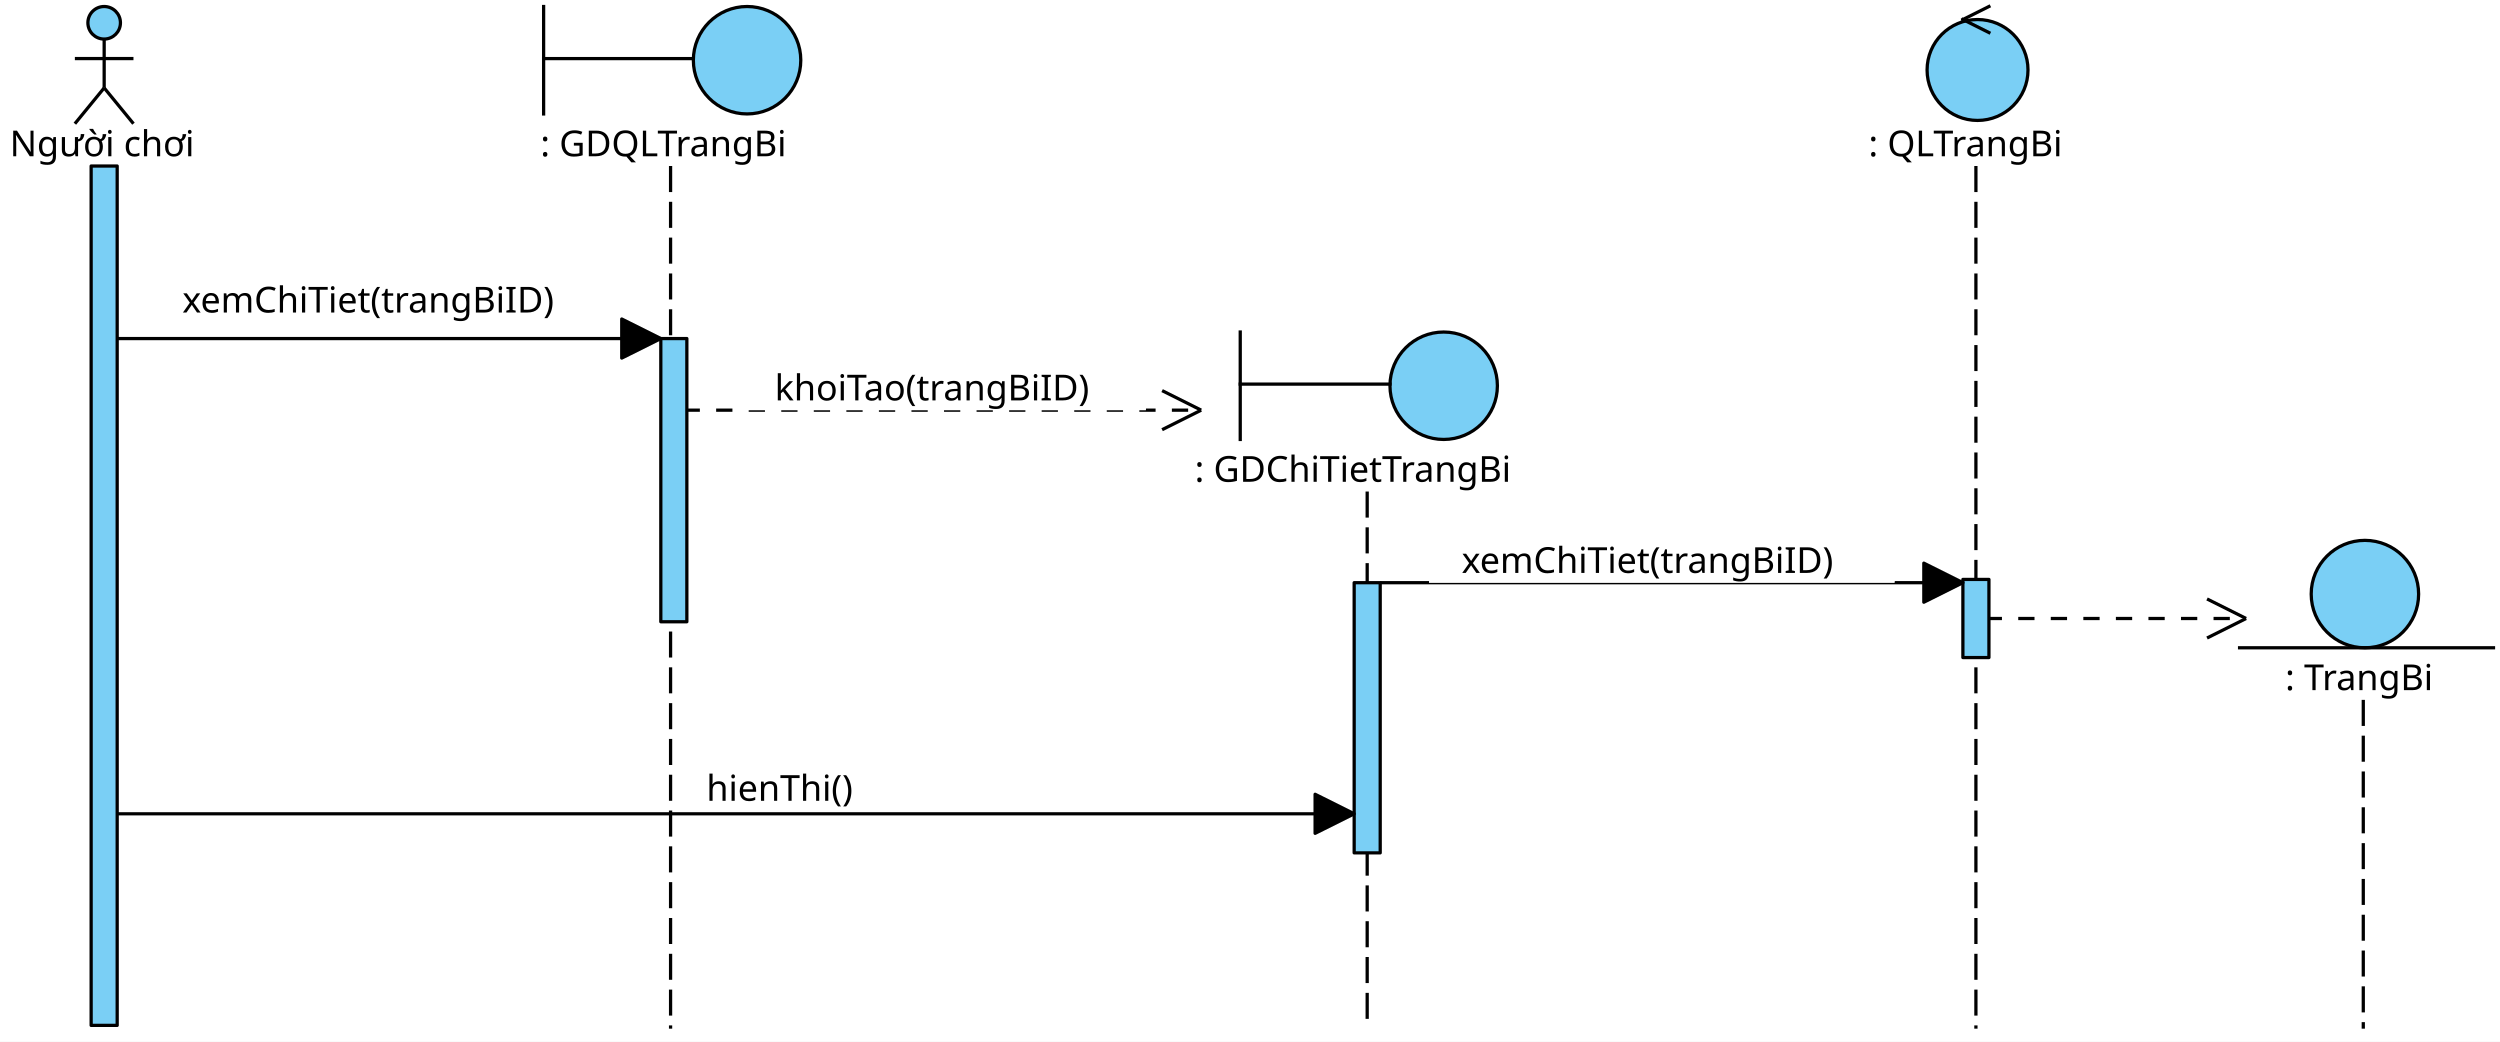
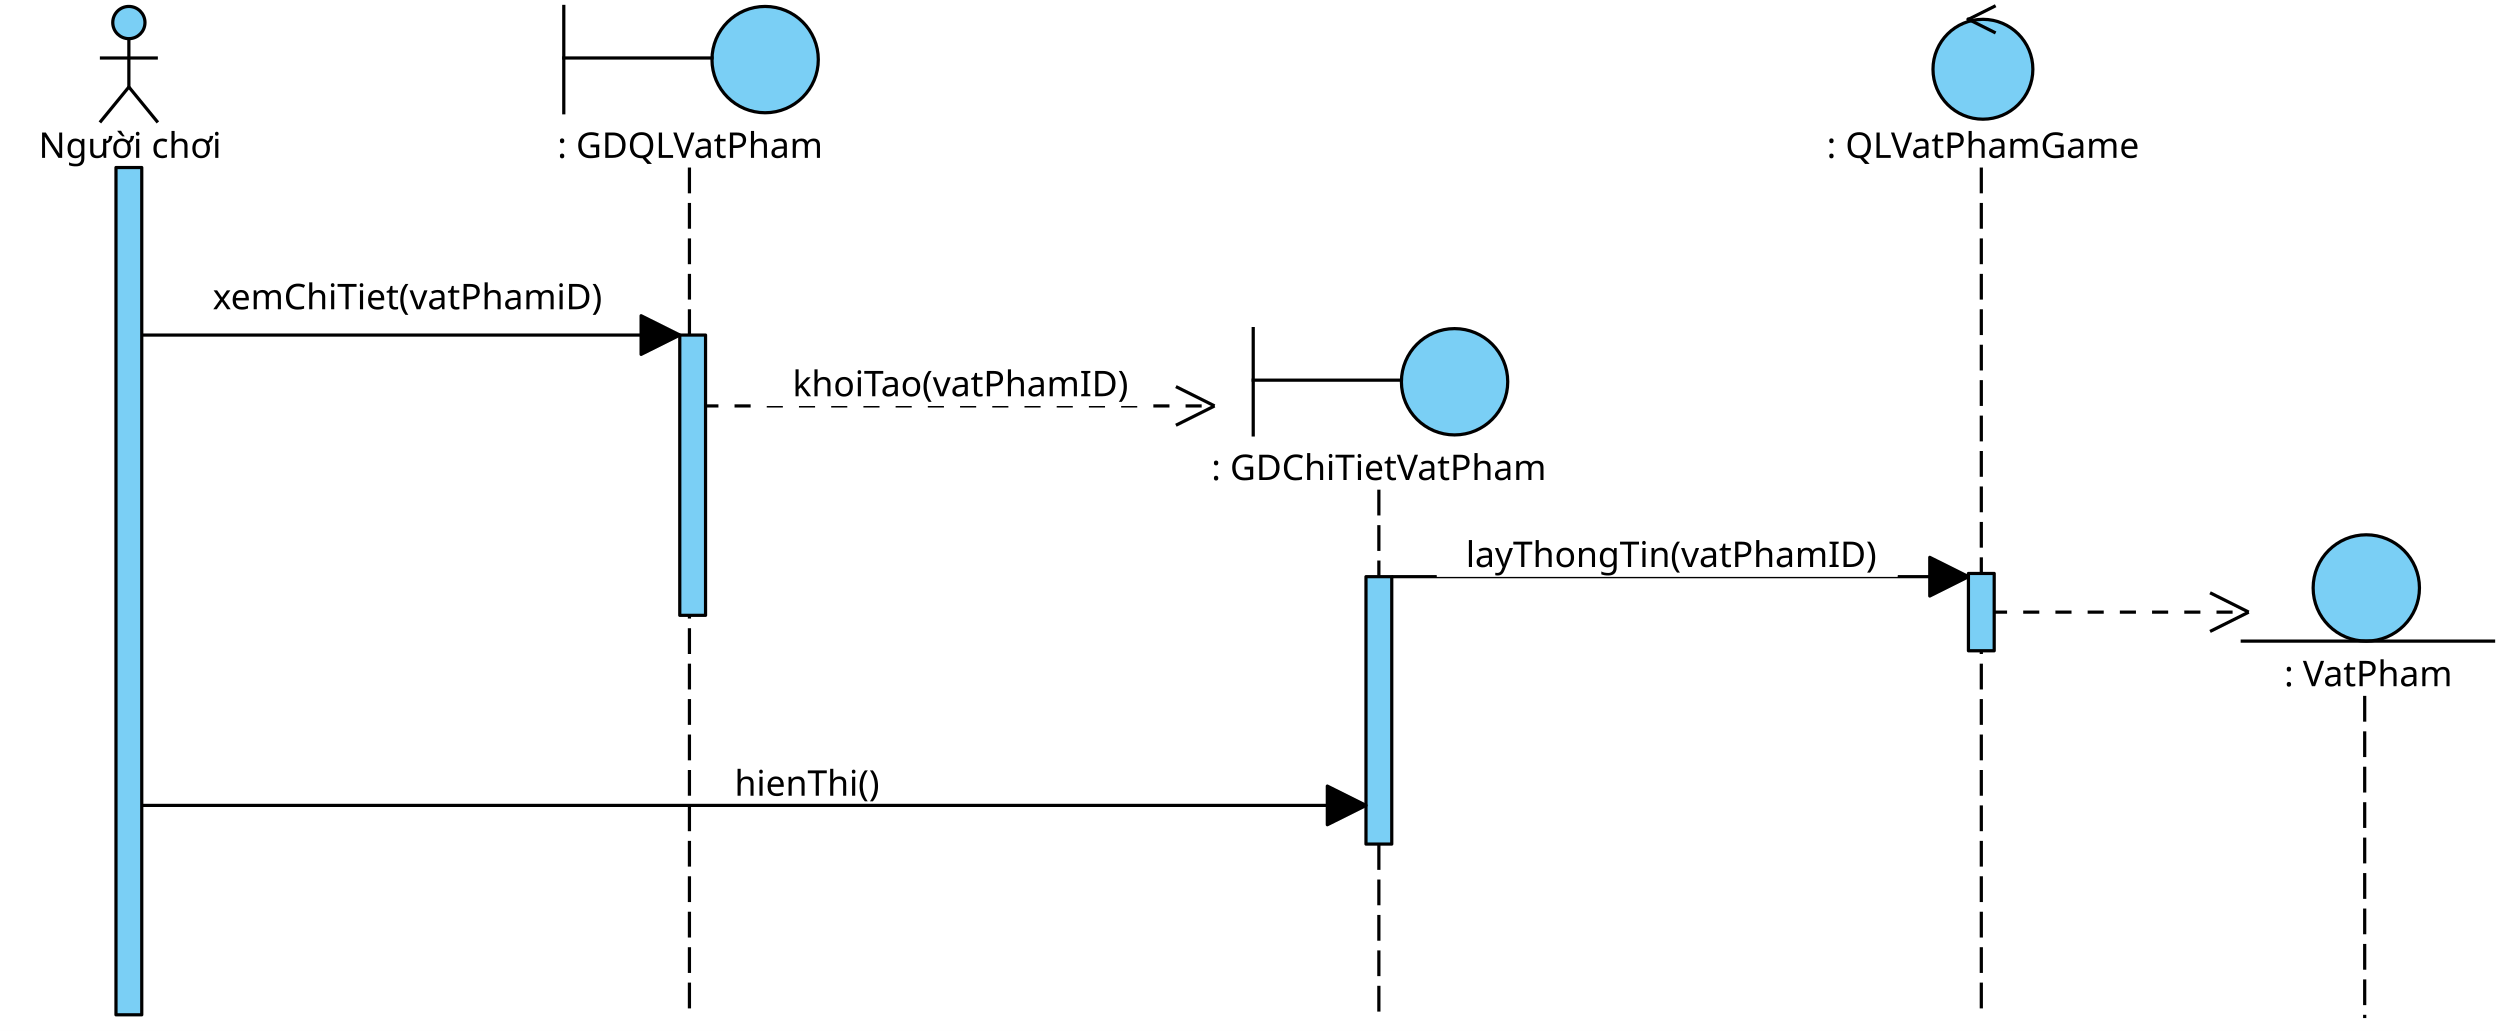
- <svg xmlns="http://www.w3.org/2000/svg" fill-opacity="0" color-rendering="auto" color-interpolation="auto" text-rendering="auto" stroke="rgb(0,0,0)" stroke-linecap="square" width="768" stroke-miterlimit="10" shape-rendering="auto" stroke-opacity="0" fill="rgb(0,0,0)" stroke-dasharray="none" font-weight="normal" stroke-width="1" height="320" font-family="'Dialog'" font-style="normal" stroke-linejoin="miter" font-size="12px" stroke-dashoffset="0" image-rendering="auto">
+ <svg xmlns="http://www.w3.org/2000/svg" fill-opacity="0" color-rendering="auto" color-interpolation="auto" text-rendering="auto" stroke="rgb(0,0,0)" stroke-linecap="square" width="776" stroke-miterlimit="10" shape-rendering="auto" stroke-opacity="0" fill="rgb(0,0,0)" stroke-dasharray="none" font-weight="normal" stroke-width="1" height="320" font-family="'Dialog'" font-style="normal" stroke-linejoin="miter" font-size="12px" stroke-dashoffset="0" image-rendering="auto">
  <defs id="genericDefs" />
  <g>
    <defs id="defs1">
      <clipPath clipPathUnits="userSpaceOnUse" id="clipPath1">
        <path d="M-7 -7 L71 -7 L71 325 L-7 325 L-7 -7 Z" />
      </clipPath>
      <clipPath clipPathUnits="userSpaceOnUse" id="clipPath2">
        <path d="M-7 -7 L137 -7 L137 325 L-7 325 L-7 -7 Z" />
      </clipPath>
      <clipPath clipPathUnits="userSpaceOnUse" id="clipPath3">
        <path d="M-7 -7 L19 -7 L19 98 L-7 98 L-7 -7 Z" />
      </clipPath>
      <clipPath clipPathUnits="userSpaceOnUse" id="clipPath4">
        <path d="M-7 -7 L120 -7 L120 325 L-7 325 L-7 -7 Z" />
      </clipPath>
      <clipPath clipPathUnits="userSpaceOnUse" id="clipPath5">
        <path d="M-7 -7 L19 -7 L19 35 L-7 35 L-7 -7 Z" />
      </clipPath>
      <clipPath clipPathUnits="userSpaceOnUse" id="clipPath6">
        <path d="M-7 -7 L85 -7 L85 161 L-7 161 L-7 -7 Z" />
      </clipPath>
      <clipPath clipPathUnits="userSpaceOnUse" id="clipPath7">
        <path d="M-7 -7 L114 -7 L114 225 L-7 225 L-7 -7 Z" />
      </clipPath>
      <clipPath clipPathUnits="userSpaceOnUse" id="clipPath8">
        <path d="M-7 -7 L19 -7 L19 94 L-7 94 L-7 -7 Z" />
      </clipPath>
      <clipPath clipPathUnits="userSpaceOnUse" id="clipPath9">
-         <path d="M-79 -14 L158 -14 L158 28 L-79 28 L-79 -14 Z" />
+         <path d="M-76 -15 L152 -15 L152 30 L-76 30 L-76 -15 Z" />
      </clipPath>
      <clipPath clipPathUnits="userSpaceOnUse" id="clipPath10">
-         <path d="M-95 -14 L190 -14 L190 28 L-95 28 L-95 -14 Z" />
+         <path d="M-96 -15 L192 -15 L192 30 L-96 30 L-96 -15 Z" />
      </clipPath>
      <clipPath clipPathUnits="userSpaceOnUse" id="clipPath11">
-         <path d="M-78 -14 L156 -14 L156 28 L-78 28 L-78 -14 Z" />
+         <path d="M-109 -15 L218 -15 L218 30 L-109 30 L-109 -15 Z" />
      </clipPath>
      <clipPath clipPathUnits="userSpaceOnUse" id="clipPath12">
-         <path d="M-63 -14 L126 -14 L126 28 L-63 28 L-63 -14 Z" />
+         <path d="M-64 -15 L128 -15 L128 30 L-64 30 L-64 -15 Z" />
      </clipPath>
      <clipPath clipPathUnits="userSpaceOnUse" id="clipPath13">
-         <path d="M-119 -14 L238 -14 L238 28 L-119 28 L-119 -14 Z" />
+         <path d="M-116 -15 L232 -15 L232 30 L-116 30 L-116 -15 Z" />
      </clipPath>
      <clipPath clipPathUnits="userSpaceOnUse" id="clipPath14">
        <path d="M0 0 L271 0 L271 104 L0 104 L0 0 Z" />
      </clipPath>
      <clipPath clipPathUnits="userSpaceOnUse" id="clipPath15">
-         <path d="M203 31 L203 45 L60 45 L60 31 ZM0 0 L0 104 L271 104 L271 72 L242 72 L242 58 L271 58 L271 0 Z" />
+         <path d="M199 30 L199 45 L62 45 L62 30 ZM0 0 L0 104 L271 104 L271 72 L242 72 L242 57 L271 57 L271 0 Z" />
      </clipPath>
      <clipPath clipPathUnits="userSpaceOnUse" id="clipPath16">
        <path d="M0 0 L283 0 L283 104 L0 104 L0 0 Z" />
      </clipPath>
      <clipPath clipPathUnits="userSpaceOnUse" id="clipPath17">
-         <path d="M208 36 L208 50 L65 50 L65 36 ZM0 0 L0 8 L106 8 L106 22 L0 22 L0 104 L283 104 L283 0 Z" />
+         <path d="M207 35 L207 50 L64 50 L64 35 ZM0 0 L0 8 L104 8 L104 23 L0 23 L0 104 L283 104 L283 0 Z" />
      </clipPath>
      <clipPath clipPathUnits="userSpaceOnUse" id="clipPath18">
        <path d="M0 0 L183 0 L183 104 L0 104 L0 0 Z" />
      </clipPath>
      <clipPath clipPathUnits="userSpaceOnUse" id="clipPath19">
-         <path d="M0 0 L0 25 L21 25 L21 39 L0 39 L0 104 L183 104 L183 75 L135 75 L135 61 L183 61 L183 0 Z" />
+         <path d="M0 0 L0 24 L20 24 L20 39 L0 39 L0 104 L183 104 L183 76 L134 76 L134 61 L183 61 L183 0 Z" />
      </clipPath>
      <clipPath clipPathUnits="userSpaceOnUse" id="clipPath20">
        <path d="M0 0 L262 0 L262 104 L0 104 L0 0 Z" />
      </clipPath>
      <clipPath clipPathUnits="userSpaceOnUse" id="clipPath21">
-         <path d="M191 36 L191 50 L67 50 L67 36 ZM0 0 L0 9 L28 9 L28 23 L0 23 L0 104 L262 104 L262 75 L200 75 L200 61 L262 61 L262 0 Z" />
+         <path d="M188 35 L188 50 L67 50 L67 35 ZM0 0 L0 8 L24 8 L24 23 L0 23 L0 104 L262 104 L262 76 L201 76 L201 61 L262 61 L262 0 Z" />
      </clipPath>
      <clipPath clipPathUnits="userSpaceOnUse" id="clipPath22">
        <path d="M0 0 L484 0 L484 104 L0 104 L0 0 Z" />
      </clipPath>
      <clipPath clipPathUnits="userSpaceOnUse" id="clipPath23">
        <path d="M292 35 L292 49 L222 49 L222 35 ZM0 0 L0 104 L484 104 L484 0 Z" />
      </clipPath>
      <clipPath clipPathUnits="userSpaceOnUse" id="clipPath24">
        <path d="M-70 -14 L140 -14 L140 28 L-70 28 L-70 -14 Z" />
      </clipPath>
      <clipPath clipPathUnits="userSpaceOnUse" id="clipPath25">
-         <path d="M-124 -14 L248 -14 L248 28 L-124 28 L-124 -14 Z" />
+         <path d="M-121 -15 L242 -15 L242 30 L-121 30 L-121 -15 Z" />
      </clipPath>
      <clipPath clipPathUnits="userSpaceOnUse" id="clipPath26">
-         <path d="M-143 -14 L286 -14 L286 28 L-143 28 L-143 -14 Z" />
+         <path d="M-143 -15 L286 -15 L286 30 L-143 30 L-143 -15 Z" />
+       </clipPath>
+       <clipPath clipPathUnits="userSpaceOnUse" id="clipPath27">
+         <path d="M-137 -15 L274 -15 L274 30 L-137 30 L-137 -15 Z" />
      </clipPath>
    </defs>
    <g fill="white" text-rendering="geometricPrecision" fill-opacity="1" stroke-opacity="1" stroke="white">
-       <rect x="0" width="768" height="320" y="0" stroke="none" />
-     </g>
-     <g font-size="11px" transform="translate(2,2)" fill-opacity="1" fill="rgb(122,207,245)" text-rendering="geometricPrecision" image-rendering="optimizeQuality" font-family="sans-serif" stroke="rgb(122,207,245)" stroke-opacity="1">
+       <rect x="0" width="776" height="320" y="0" stroke="none" />
+     </g>
+     <g font-size="11px" transform="translate(10,2)" fill-opacity="1" fill="rgb(122,207,245)" text-rendering="geometricPrecision" image-rendering="optimizeQuality" font-family="sans-serif" stroke="rgb(122,207,245)" stroke-opacity="1">
      <circle r="5" clip-path="url(#clipPath1)" cx="30" cy="5" stroke="none" />
-       <rect x="26" width="8" height="264" y="49" clip-path="url(#clipPath1)" stroke="none" />
-     </g>
-     <g stroke-linecap="butt" font-size="11px" transform="translate(2,2)" fill-opacity="1" fill="black" text-rendering="geometricPrecision" image-rendering="optimizeQuality" font-family="sans-serif" stroke-linejoin="round" stroke="black" stroke-opacity="1" stroke-miterlimit="0">
+       <rect x="26" width="8" height="263" y="50" clip-path="url(#clipPath1)" stroke="none" />
+     </g>
+     <g stroke-linecap="butt" font-size="11px" transform="translate(10,2)" fill-opacity="1" fill="black" text-rendering="geometricPrecision" image-rendering="optimizeQuality" font-family="sans-serif" stroke-linejoin="round" stroke="black" stroke-opacity="1" stroke-miterlimit="0">
      <circle fill="none" r="5" clip-path="url(#clipPath1)" cx="30" cy="5" />
-       <rect fill="none" x="26" width="8" height="264" y="49" clip-path="url(#clipPath1)" />
+       <rect fill="none" x="26" width="8" height="263" y="50" clip-path="url(#clipPath1)" />
      <line y2="25" fill="none" x1="30" clip-path="url(#clipPath1)" x2="30" y1="10" />
      <line y2="36" fill="none" x1="30" clip-path="url(#clipPath1)" x2="21" y1="25" />
      <line y2="36" fill="none" x1="30" clip-path="url(#clipPath1)" x2="39" y1="25" />
      <line y2="16" fill="none" x1="21" clip-path="url(#clipPath1)" x2="39" y1="16" />
    </g>
-     <g font-size="11px" transform="translate(144,2)" fill-opacity="1" fill="rgb(122,207,245)" text-rendering="geometricPrecision" image-rendering="optimizeQuality" font-family="sans-serif" stroke="rgb(122,207,245)" stroke-opacity="1">
+     <g font-size="11px" transform="translate(152,2)" fill-opacity="1" fill="rgb(122,207,245)" text-rendering="geometricPrecision" image-rendering="optimizeQuality" font-family="sans-serif" stroke="rgb(122,207,245)" stroke-opacity="1">
      <circle r="16.5" clip-path="url(#clipPath2)" cx="85.5" cy="16.5" stroke="none" />
      <line clip-path="url(#clipPath2)" fill="none" x1="23" x2="23" y1="0" y2="33" stroke="black" />
      <line clip-path="url(#clipPath2)" fill="none" x1="23" x2="69" y1="16" y2="16" stroke="black" />
      <circle fill="none" r="16.5" clip-path="url(#clipPath2)" cx="85.5" cy="16.5" stroke="black" />
    </g>
-     <g fill-opacity="1" text-rendering="geometricPrecision" stroke="black" stroke-linecap="butt" transform="translate(144,2)" stroke-miterlimit="0" stroke-opacity="1" fill="black" stroke-dasharray="8,3" font-family="sans-serif" stroke-linejoin="bevel" font-size="11px" image-rendering="optimizeQuality">
-       <line y2="314" fill="none" x1="62" clip-path="url(#clipPath2)" x2="62" y1="49" />
-     </g>
-     <g font-size="11px" transform="translate(203,104)" fill-opacity="1" fill="rgb(122,207,245)" text-rendering="geometricPrecision" image-rendering="optimizeQuality" font-family="sans-serif" stroke="rgb(122,207,245)" stroke-opacity="1">
+     <g fill-opacity="1" text-rendering="geometricPrecision" stroke="black" stroke-linecap="butt" transform="translate(152,2)" stroke-miterlimit="0" stroke-opacity="1" fill="black" stroke-dasharray="8,3" font-family="sans-serif" stroke-linejoin="bevel" font-size="11px" image-rendering="optimizeQuality">
+       <line y2="314" fill="none" x1="62" clip-path="url(#clipPath2)" x2="62" y1="50" />
+     </g>
+     <g font-size="11px" transform="translate(211,104)" fill-opacity="1" fill="rgb(122,207,245)" text-rendering="geometricPrecision" image-rendering="optimizeQuality" font-family="sans-serif" stroke="rgb(122,207,245)" stroke-opacity="1">
      <rect x="0" width="8" height="87" y="0" clip-path="url(#clipPath3)" stroke="none" />
    </g>
-     <g stroke-linecap="butt" font-size="11px" transform="translate(203,104)" fill-opacity="1" fill="black" text-rendering="geometricPrecision" image-rendering="optimizeQuality" font-family="sans-serif" stroke-linejoin="round" stroke="black" stroke-opacity="1" stroke-miterlimit="0">
+     <g stroke-linecap="butt" font-size="11px" transform="translate(211,104)" fill-opacity="1" fill="black" text-rendering="geometricPrecision" image-rendering="optimizeQuality" font-family="sans-serif" stroke-linejoin="round" stroke="black" stroke-opacity="1" stroke-miterlimit="0">
      <rect fill="none" x="0" width="8" height="87" y="0" clip-path="url(#clipPath3)" />
    </g>
-     <g font-size="11px" transform="translate(553,2)" fill-opacity="1" fill="rgb(122,207,245)" text-rendering="geometricPrecision" image-rendering="optimizeQuality" font-family="sans-serif" stroke="rgb(122,207,245)" stroke-opacity="1">
+     <g font-size="11px" transform="translate(561,2)" fill-opacity="1" fill="rgb(122,207,245)" text-rendering="geometricPrecision" image-rendering="optimizeQuality" font-family="sans-serif" stroke="rgb(122,207,245)" stroke-opacity="1">
      <circle r="15.5" clip-path="url(#clipPath4)" cx="54.5" cy="19.5" stroke="none" />
      <circle fill="none" r="15.5" clip-path="url(#clipPath4)" cx="54.5" cy="19.5" stroke="black" />
      <line clip-path="url(#clipPath4)" fill="none" x1="50" x2="58" y1="4" y2="0" stroke="black" />
      <line clip-path="url(#clipPath4)" fill="none" x1="50" x2="58" y1="4" y2="8" stroke="black" />
    </g>
-     <g fill-opacity="1" text-rendering="geometricPrecision" stroke="black" stroke-linecap="butt" transform="translate(553,2)" stroke-miterlimit="0" stroke-opacity="1" fill="black" stroke-dasharray="8,3" font-family="sans-serif" stroke-linejoin="bevel" font-size="11px" image-rendering="optimizeQuality">
-       <line y2="314" fill="none" x1="54" clip-path="url(#clipPath4)" x2="54" y1="49" />
-     </g>
-     <g font-size="11px" transform="translate(603,178)" fill-opacity="1" fill="rgb(122,207,245)" text-rendering="geometricPrecision" image-rendering="optimizeQuality" font-family="sans-serif" stroke="rgb(122,207,245)" stroke-opacity="1">
+     <g fill-opacity="1" text-rendering="geometricPrecision" stroke="black" stroke-linecap="butt" transform="translate(561,2)" stroke-miterlimit="0" stroke-opacity="1" fill="black" stroke-dasharray="8,3" font-family="sans-serif" stroke-linejoin="bevel" font-size="11px" image-rendering="optimizeQuality">
+       <line y2="314" fill="none" x1="54" clip-path="url(#clipPath4)" x2="54" y1="50" />
+     </g>
+     <g font-size="11px" transform="translate(611,178)" fill-opacity="1" fill="rgb(122,207,245)" text-rendering="geometricPrecision" image-rendering="optimizeQuality" font-family="sans-serif" stroke="rgb(122,207,245)" stroke-opacity="1">
      <rect x="0" width="8" height="24" y="0" clip-path="url(#clipPath5)" stroke="none" />
    </g>
-     <g stroke-linecap="butt" font-size="11px" transform="translate(603,178)" fill-opacity="1" fill="black" text-rendering="geometricPrecision" image-rendering="optimizeQuality" font-family="sans-serif" stroke-linejoin="round" stroke="black" stroke-opacity="1" stroke-miterlimit="0">
+     <g stroke-linecap="butt" font-size="11px" transform="translate(611,178)" fill-opacity="1" fill="black" text-rendering="geometricPrecision" image-rendering="optimizeQuality" font-family="sans-serif" stroke-linejoin="round" stroke="black" stroke-opacity="1" stroke-miterlimit="0">
      <rect fill="none" x="0" width="8" height="24" y="0" clip-path="url(#clipPath5)" />
    </g>
-     <g font-size="11px" transform="translate(690,166)" fill-opacity="1" fill="rgb(122,207,245)" text-rendering="geometricPrecision" image-rendering="optimizeQuality" font-family="sans-serif" stroke="rgb(122,207,245)" stroke-opacity="1">
+     <g font-size="11px" transform="translate(698,166)" fill-opacity="1" fill="rgb(122,207,245)" text-rendering="geometricPrecision" image-rendering="optimizeQuality" font-family="sans-serif" stroke="rgb(122,207,245)" stroke-opacity="1">
      <circle r="16.5" clip-path="url(#clipPath6)" cx="36.5" cy="16.5" stroke="none" />
      <circle fill="none" r="16.5" clip-path="url(#clipPath6)" cx="36.5" cy="16.5" stroke="black" />
      <line clip-path="url(#clipPath6)" fill="none" x1="-2" x2="76" y1="33" y2="33" stroke="black" />
    </g>
-     <g fill-opacity="1" text-rendering="geometricPrecision" stroke="black" stroke-linecap="butt" transform="translate(690,166)" stroke-miterlimit="0" stroke-opacity="1" fill="black" stroke-dasharray="8,3" font-family="sans-serif" stroke-linejoin="bevel" font-size="11px" image-rendering="optimizeQuality">
-       <line y2="150" fill="none" x1="36" clip-path="url(#clipPath6)" x2="36" y1="49" />
-     </g>
-     <g font-size="11px" transform="translate(369,102)" fill-opacity="1" fill="rgb(122,207,245)" text-rendering="geometricPrecision" image-rendering="optimizeQuality" font-family="sans-serif" stroke="rgb(122,207,245)" stroke-opacity="1">
+     <g fill-opacity="1" text-rendering="geometricPrecision" stroke="black" stroke-linecap="butt" transform="translate(698,166)" stroke-miterlimit="0" stroke-opacity="1" fill="black" stroke-dasharray="8,3" font-family="sans-serif" stroke-linejoin="bevel" font-size="11px" image-rendering="optimizeQuality">
+       <line y2="150" fill="none" x1="36" clip-path="url(#clipPath6)" x2="36" y1="50" />
+     </g>
+     <g font-size="11px" transform="translate(377,102)" fill-opacity="1" fill="rgb(122,207,245)" text-rendering="geometricPrecision" image-rendering="optimizeQuality" font-family="sans-serif" stroke="rgb(122,207,245)" stroke-opacity="1">
      <circle r="16.5" clip-path="url(#clipPath7)" cx="74.5" cy="16.5" stroke="none" />
      <line clip-path="url(#clipPath7)" fill="none" x1="12" x2="12" y1="0" y2="33" stroke="black" />
      <line clip-path="url(#clipPath7)" fill="none" x1="12" x2="58" y1="16" y2="16" stroke="black" />
      <circle fill="none" r="16.5" clip-path="url(#clipPath7)" cx="74.5" cy="16.5" stroke="black" />
    </g>
-     <g fill-opacity="1" text-rendering="geometricPrecision" stroke="black" stroke-linecap="butt" transform="translate(369,102)" stroke-miterlimit="0" stroke-opacity="1" fill="black" stroke-dasharray="8,3" font-family="sans-serif" stroke-linejoin="bevel" font-size="11px" image-rendering="optimizeQuality">
-       <line y2="214" fill="none" x1="51" clip-path="url(#clipPath7)" x2="51" y1="49" />
-     </g>
-     <g font-size="11px" transform="translate(416,179)" fill-opacity="1" fill="rgb(122,207,245)" text-rendering="geometricPrecision" image-rendering="optimizeQuality" font-family="sans-serif" stroke="rgb(122,207,245)" stroke-opacity="1">
+     <g fill-opacity="1" text-rendering="geometricPrecision" stroke="black" stroke-linecap="butt" transform="translate(377,102)" stroke-miterlimit="0" stroke-opacity="1" fill="black" stroke-dasharray="8,3" font-family="sans-serif" stroke-linejoin="bevel" font-size="11px" image-rendering="optimizeQuality">
+       <line y2="214" fill="none" x1="51" clip-path="url(#clipPath7)" x2="51" y1="50" />
+     </g>
+     <g font-size="11px" transform="translate(424,179)" fill-opacity="1" fill="rgb(122,207,245)" text-rendering="geometricPrecision" image-rendering="optimizeQuality" font-family="sans-serif" stroke="rgb(122,207,245)" stroke-opacity="1">
      <rect x="0" width="8" height="83" y="0" clip-path="url(#clipPath8)" stroke="none" />
    </g>
-     <g stroke-linecap="butt" font-size="11px" transform="translate(416,179)" fill-opacity="1" fill="black" text-rendering="geometricPrecision" image-rendering="optimizeQuality" font-family="sans-serif" stroke-linejoin="round" stroke="black" stroke-opacity="1" stroke-miterlimit="0">
+     <g stroke-linecap="butt" font-size="11px" transform="translate(424,179)" fill-opacity="1" fill="black" text-rendering="geometricPrecision" image-rendering="optimizeQuality" font-family="sans-serif" stroke-linejoin="round" stroke="black" stroke-opacity="1" stroke-miterlimit="0">
      <rect fill="none" x="0" width="8" height="83" y="0" clip-path="url(#clipPath8)" />
    </g>
-     <g font-size="11px" transform="translate(-7,37)" fill-opacity="1" fill="black" text-rendering="geometricPrecision" image-rendering="optimizeQuality" font-family="sans-serif" stroke="black" stroke-opacity="1">
-       <text x="10" xml:space="preserve" y="11" clip-path="url(#clipPath9)" stroke="none">Người chơi</text>
-     </g>
-     <g font-size="11px" transform="translate(160,37)" fill-opacity="1" fill="black" text-rendering="geometricPrecision" image-rendering="optimizeQuality" font-family="sans-serif" stroke="black" stroke-opacity="1">
-       <text x="6" xml:space="preserve" y="11" clip-path="url(#clipPath10)" stroke="none">: GDQLTrangBi</text>
-     </g>
-     <g font-size="11px" transform="translate(568,37)" fill-opacity="1" fill="black" text-rendering="geometricPrecision" image-rendering="optimizeQuality" font-family="sans-serif" stroke="black" stroke-opacity="1">
-       <text x="6" xml:space="preserve" y="11" clip-path="url(#clipPath11)" stroke="none">: QLTrangBi</text>
-     </g>
-     <g font-size="11px" transform="translate(696,201)" fill-opacity="1" fill="black" text-rendering="geometricPrecision" image-rendering="optimizeQuality" font-family="sans-serif" stroke="black" stroke-opacity="1">
-       <text x="6" xml:space="preserve" y="11" clip-path="url(#clipPath12)" stroke="none">: TrangBi</text>
-     </g>
-     <g font-size="11px" transform="translate(361,137)" fill-opacity="1" fill="black" text-rendering="geometricPrecision" image-rendering="optimizeQuality" font-family="sans-serif" stroke="black" stroke-opacity="1">
-       <text x="6" xml:space="preserve" y="11" clip-path="url(#clipPath13)" stroke="none">: GDChiTietTrangBi</text>
-     </g>
-     <g stroke-linecap="butt" font-size="11px" transform="translate(-14,54)" fill-opacity="1" fill="black" text-rendering="geometricPrecision" image-rendering="optimizeQuality" font-family="sans-serif" stroke-linejoin="round" stroke="black" stroke-opacity="1">
+     <g font-size="11px" transform="translate(2,37)" fill-opacity="1" fill="black" text-rendering="geometricPrecision" image-rendering="optimizeQuality" font-family="sans-serif" stroke="black" stroke-opacity="1">
+       <text x="10" xml:space="preserve" y="12" clip-path="url(#clipPath9)" stroke="none">Người chơi</text>
+     </g>
+     <g font-size="11px" transform="translate(167,37)" fill-opacity="1" fill="black" text-rendering="geometricPrecision" image-rendering="optimizeQuality" font-family="sans-serif" stroke="black" stroke-opacity="1">
+       <text x="6" xml:space="preserve" y="12" clip-path="url(#clipPath10)" stroke="none">: GDQLVatPham</text>
+     </g>
+     <g font-size="11px" transform="translate(561,37)" fill-opacity="1" fill="black" text-rendering="geometricPrecision" image-rendering="optimizeQuality" font-family="sans-serif" stroke="black" stroke-opacity="1">
+       <text x="6" xml:space="preserve" y="12" clip-path="url(#clipPath11)" stroke="none">: QLVatPhamGame</text>
+     </g>
+     <g font-size="11px" transform="translate(703,201)" fill-opacity="1" fill="black" text-rendering="geometricPrecision" image-rendering="optimizeQuality" font-family="sans-serif" stroke="black" stroke-opacity="1">
+       <text x="6" xml:space="preserve" y="12" clip-path="url(#clipPath12)" stroke="none">: VatPham</text>
+     </g>
+     <g font-size="11px" transform="translate(370,137)" fill-opacity="1" fill="black" text-rendering="geometricPrecision" image-rendering="optimizeQuality" font-family="sans-serif" stroke="black" stroke-opacity="1">
+       <text x="6" xml:space="preserve" y="12" clip-path="url(#clipPath13)" stroke="none">: GDChiTietVatPham</text>
+     </g>
+     <g stroke-linecap="butt" font-size="11px" transform="translate(-6,54)" fill-opacity="1" fill="black" text-rendering="geometricPrecision" image-rendering="optimizeQuality" font-family="sans-serif" stroke-linejoin="round" stroke="black" stroke-opacity="1">
      <line y2="50" fill="none" x1="50" clip-path="url(#clipPath15)" x2="217" y1="50" />
      <polygon points=" 217 50 205 44 205 56" clip-path="url(#clipPath15)" stroke="none" />
      <polygon fill="none" points=" 217 50 205 44 205 56" clip-path="url(#clipPath15)" />
    </g>
-     <g stroke-linecap="butt" font-size="11px" transform="translate(374,129)" fill-opacity="1" fill="black" text-rendering="geometricPrecision" image-rendering="optimizeQuality" font-family="sans-serif" stroke-linejoin="round" stroke="black" stroke-opacity="1">
+     <g stroke-linecap="butt" font-size="11px" transform="translate(382,129)" fill-opacity="1" fill="black" text-rendering="geometricPrecision" image-rendering="optimizeQuality" font-family="sans-serif" stroke-linejoin="round" stroke="black" stroke-opacity="1">
      <line y2="50" fill="none" x1="50" clip-path="url(#clipPath17)" x2="229" y1="50" />
      <polygon points=" 229 50 217 44 217 56" clip-path="url(#clipPath17)" stroke="none" />
      <polygon fill="none" points=" 229 50 217 44 217 56" clip-path="url(#clipPath17)" />
    </g>
-     <g fill-opacity="1" text-rendering="geometricPrecision" stroke="black" stroke-linecap="butt" transform="translate(561,140)" stroke-opacity="1" fill="black" stroke-dasharray="5" font-family="sans-serif" stroke-linejoin="round" font-size="11px" stroke-dashoffset="1" image-rendering="optimizeQuality">
+     <g fill-opacity="1" text-rendering="geometricPrecision" stroke="black" stroke-linecap="butt" transform="translate(569,140)" stroke-opacity="1" fill="black" stroke-dasharray="5" font-family="sans-serif" stroke-linejoin="round" font-size="11px" stroke-dashoffset="1" image-rendering="optimizeQuality">
      <line y2="50" fill="none" x1="50" clip-path="url(#clipPath19)" x2="129" y1="50" />
      <line clip-path="url(#clipPath19)" stroke-dashoffset="0" fill="none" x1="129" x2="117" y1="50" y2="44" stroke-dasharray="none" />
      <line clip-path="url(#clipPath19)" stroke-dashoffset="0" fill="none" x1="129" x2="117" y1="50" y2="56" stroke-dasharray="none" />
    </g>
-     <g fill-opacity="1" text-rendering="geometricPrecision" stroke="black" stroke-linecap="butt" transform="translate(161,76)" stroke-opacity="1" fill="black" stroke-dasharray="5" font-family="sans-serif" stroke-linejoin="round" font-size="11px" stroke-dashoffset="1" image-rendering="optimizeQuality">
+     <g fill-opacity="1" text-rendering="geometricPrecision" stroke="black" stroke-linecap="butt" transform="translate(169,76)" stroke-opacity="1" fill="black" stroke-dasharray="5" font-family="sans-serif" stroke-linejoin="round" font-size="11px" stroke-dashoffset="1" image-rendering="optimizeQuality">
      <line y2="50" fill="none" x1="50" clip-path="url(#clipPath21)" x2="208" y1="50" />
      <line clip-path="url(#clipPath21)" stroke-dashoffset="0" fill="none" x1="208" x2="196" y1="50" y2="44" stroke-dasharray="none" />
      <line clip-path="url(#clipPath21)" stroke-dashoffset="0" fill="none" x1="208" x2="196" y1="50" y2="56" stroke-dasharray="none" />
    </g>
-     <g stroke-linecap="butt" font-size="11px" transform="translate(-14,200)" fill-opacity="1" fill="black" text-rendering="geometricPrecision" image-rendering="optimizeQuality" font-family="sans-serif" stroke-linejoin="round" stroke="black" stroke-opacity="1">
+     <g stroke-linecap="butt" font-size="11px" transform="translate(-6,200)" fill-opacity="1" fill="black" text-rendering="geometricPrecision" image-rendering="optimizeQuality" font-family="sans-serif" stroke-linejoin="round" stroke="black" stroke-opacity="1">
      <line y2="50" fill="none" x1="50" clip-path="url(#clipPath23)" x2="430" y1="50" />
      <polygon points=" 430 50 418 44 418 56" clip-path="url(#clipPath23)" stroke="none" />
      <polygon fill="none" points=" 430 50 418 44 418 56" clip-path="url(#clipPath23)" />
    </g>
-     <g font-size="11px" transform="translate(208,235)" fill-opacity="1" fill="white" text-rendering="geometricPrecision" image-rendering="optimizeQuality" font-family="sans-serif" stroke="white" stroke-opacity="1">
+     <g font-size="11px" transform="translate(216,235)" fill-opacity="1" fill="white" text-rendering="geometricPrecision" image-rendering="optimizeQuality" font-family="sans-serif" stroke="white" stroke-opacity="1">
      <rect x="0" width="70" height="14" y="0" clip-path="url(#clipPath24)" stroke="none" />
-       <text fill="black" x="9" xml:space="preserve" y="11" clip-path="url(#clipPath24)" stroke="none">hienThi()</text>
-     </g>
-     <g font-size="11px" transform="translate(228,112)" fill-opacity="1" fill="white" text-rendering="geometricPrecision" image-rendering="optimizeQuality" font-family="sans-serif" stroke="white" stroke-opacity="1">
-       <rect x="0" width="124" height="14" y="0" clip-path="url(#clipPath25)" stroke="none" />
-       <text fill="black" x="10" xml:space="preserve" y="11" clip-path="url(#clipPath25)" stroke="none">khoiTao(trangBiID)</text>
-     </g>
-     <g font-size="11px" transform="translate(439,165)" fill-opacity="1" fill="white" text-rendering="geometricPrecision" image-rendering="optimizeQuality" font-family="sans-serif" stroke="white" stroke-opacity="1">
-       <rect x="0" width="143" height="14" y="0" clip-path="url(#clipPath26)" stroke="none" />
-       <text fill="black" x="10" xml:space="preserve" y="11" clip-path="url(#clipPath26)" stroke="none">xemChiTiet(trangBiID)</text>
-     </g>
-     <g font-size="11px" transform="translate(46,85)" fill-opacity="1" fill="white" text-rendering="geometricPrecision" image-rendering="optimizeQuality" font-family="sans-serif" stroke="white" stroke-opacity="1">
-       <rect x="0" width="143" height="14" y="0" clip-path="url(#clipPath26)" stroke="none" />
-       <text fill="black" x="10" xml:space="preserve" y="11" clip-path="url(#clipPath26)" stroke="none">xemChiTiet(trangBiID)</text>
+       <text fill="black" x="12" xml:space="preserve" y="12" clip-path="url(#clipPath24)" stroke="none">hienThi()</text>
+     </g>
+     <g font-size="11px" transform="translate(236,111)" fill-opacity="1" fill="white" text-rendering="geometricPrecision" image-rendering="optimizeQuality" font-family="sans-serif" stroke="white" stroke-opacity="1">
+       <rect x="0" width="121" height="15" y="0" clip-path="url(#clipPath25)" stroke="none" />
+       <text fill="black" x="10" xml:space="preserve" y="12" clip-path="url(#clipPath25)" stroke="none">khoiTao(vatPhamID)</text>
+     </g>
+     <g font-size="11px" transform="translate(446,164)" fill-opacity="1" fill="white" text-rendering="geometricPrecision" image-rendering="optimizeQuality" font-family="sans-serif" stroke="white" stroke-opacity="1">
+       <rect x="0" width="143" height="15" y="0" clip-path="url(#clipPath26)" stroke="none" />
+       <text fill="black" x="9" xml:space="preserve" y="12" clip-path="url(#clipPath26)" stroke="none">layThongTin(vatPhamID)</text>
+     </g>
+     <g font-size="11px" transform="translate(56,84)" fill-opacity="1" fill="white" text-rendering="geometricPrecision" image-rendering="optimizeQuality" font-family="sans-serif" stroke="white" stroke-opacity="1">
+       <rect x="0" width="137" height="15" y="0" clip-path="url(#clipPath27)" stroke="none" />
+       <text fill="black" x="10" xml:space="preserve" y="12" clip-path="url(#clipPath27)" stroke="none">xemChiTiet(vatPhamiD)</text>
    </g>
    <g font-size="10px" fill-opacity="1" fill="rgb(120,120,120)" text-rendering="geometricPrecision" image-rendering="optimizeQuality" stroke="rgb(120,120,120)" stroke-opacity="1" />
  </g>
</svg>
